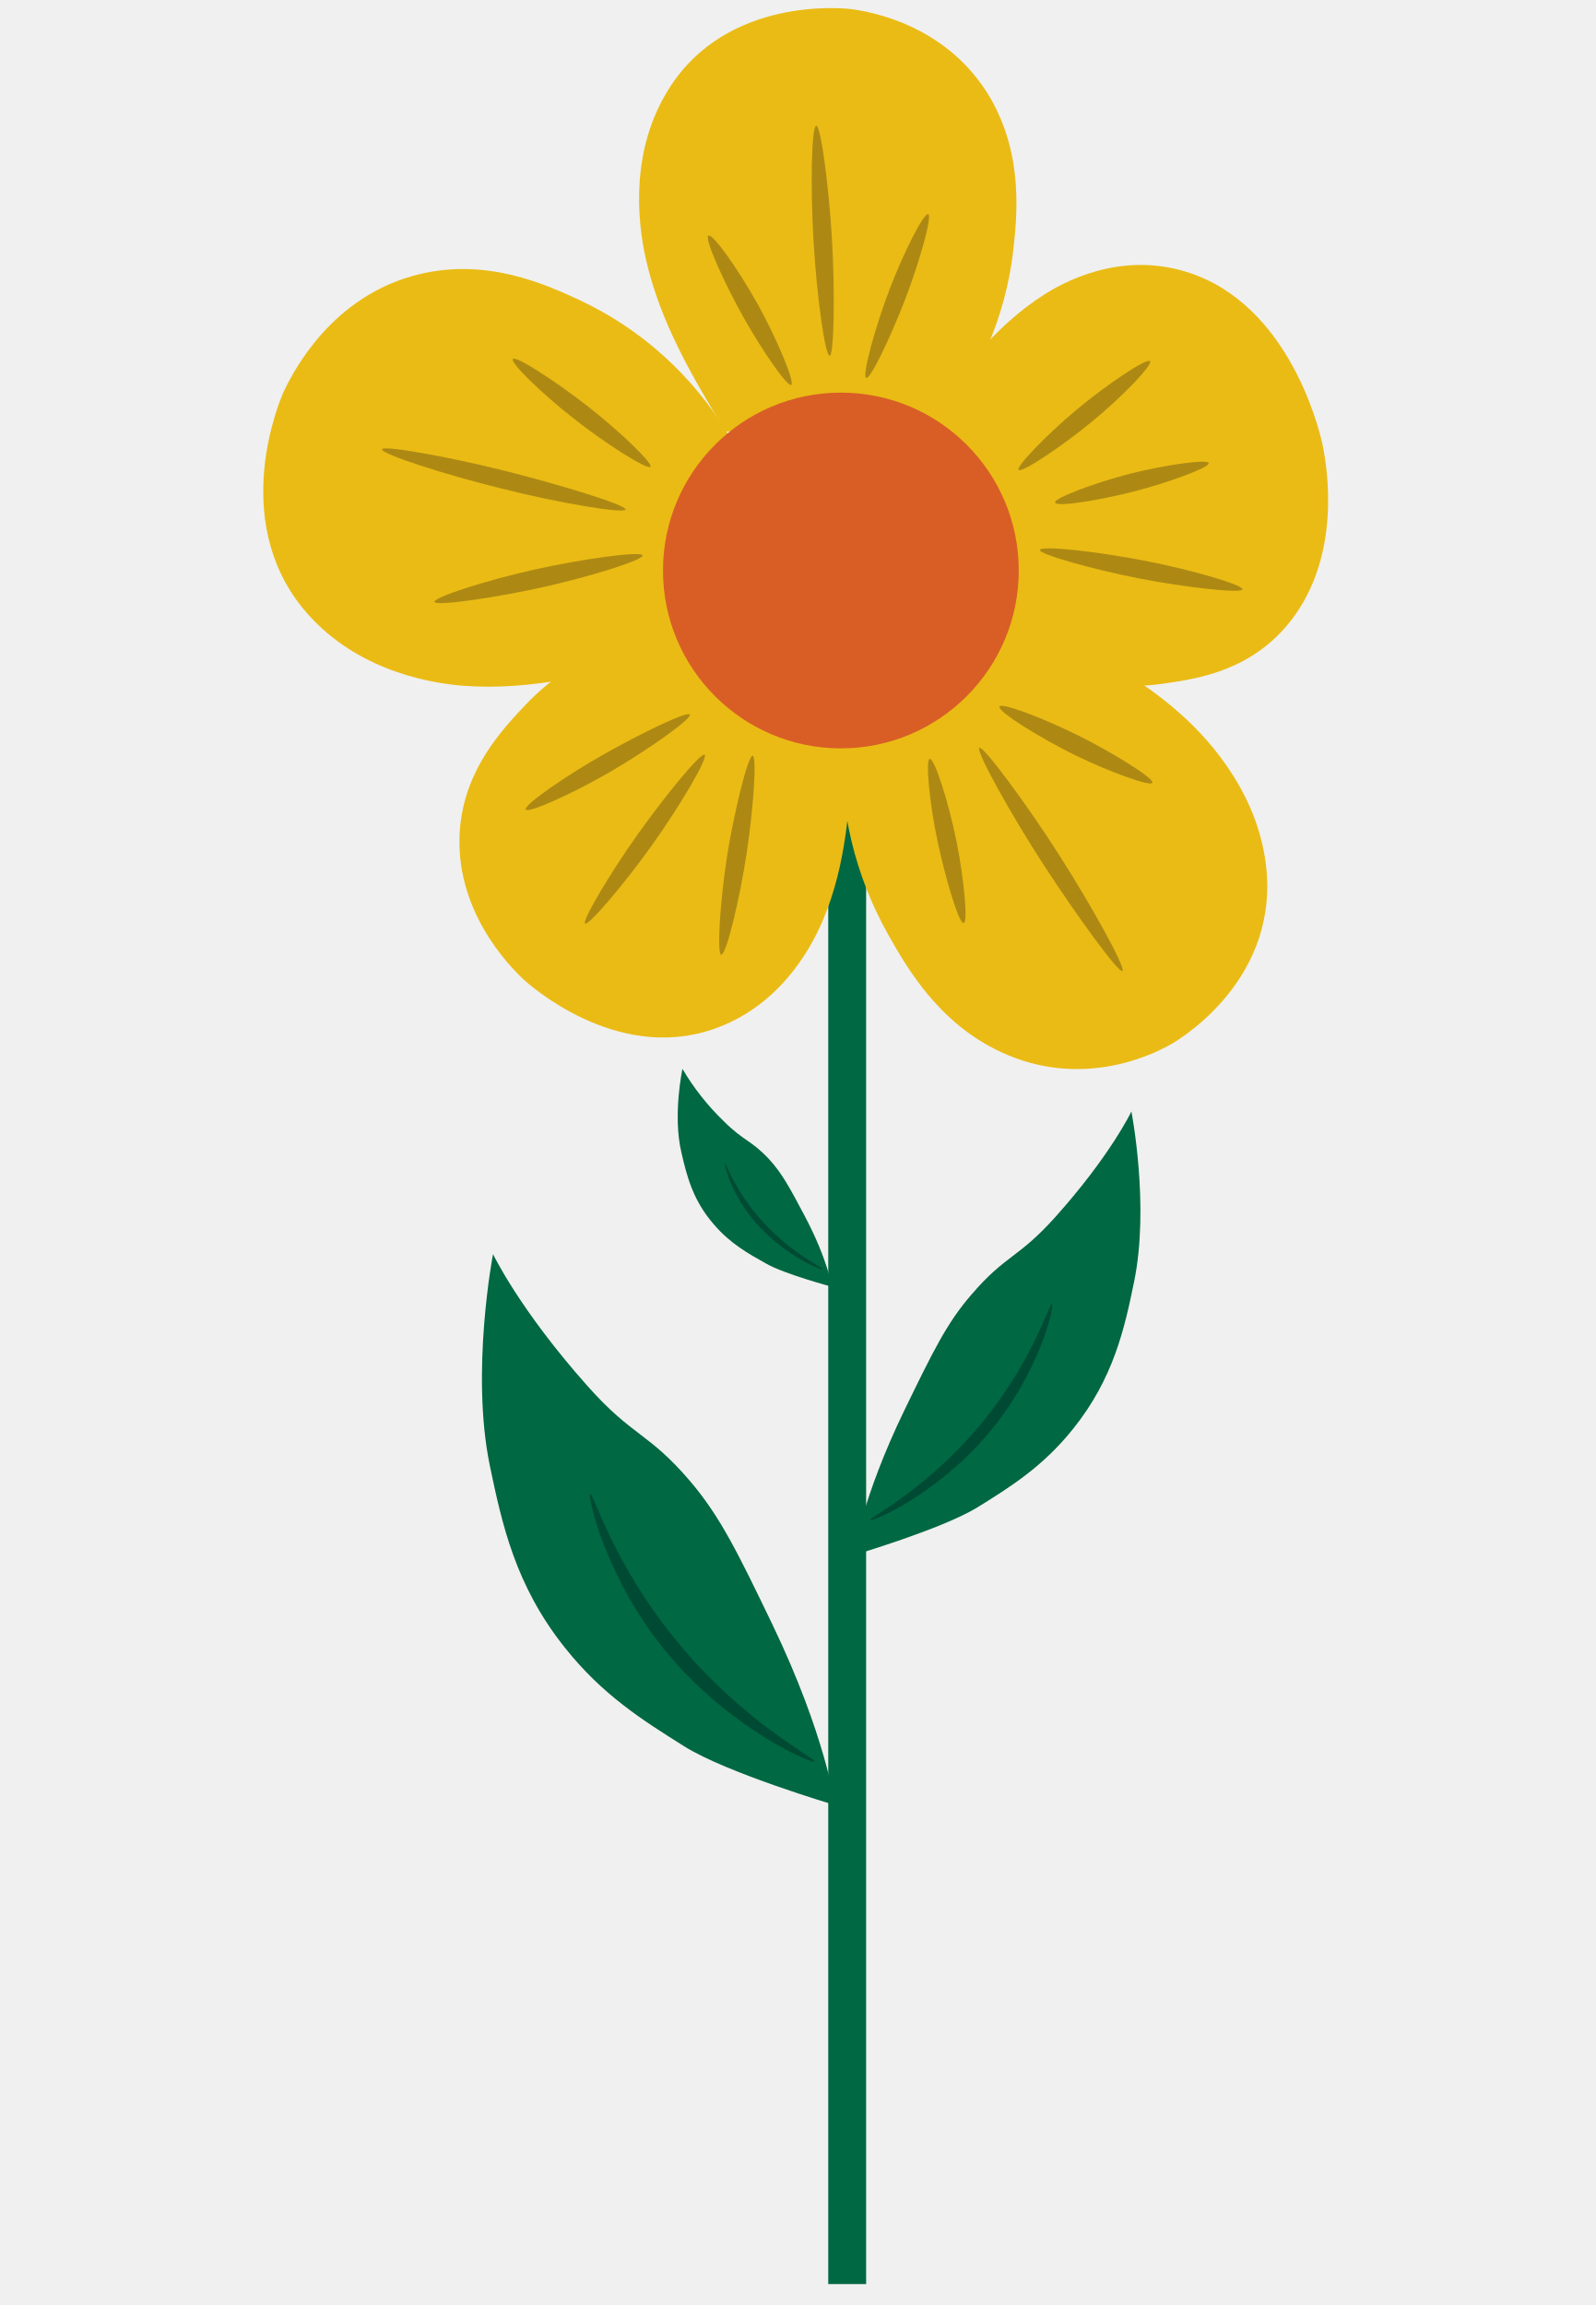
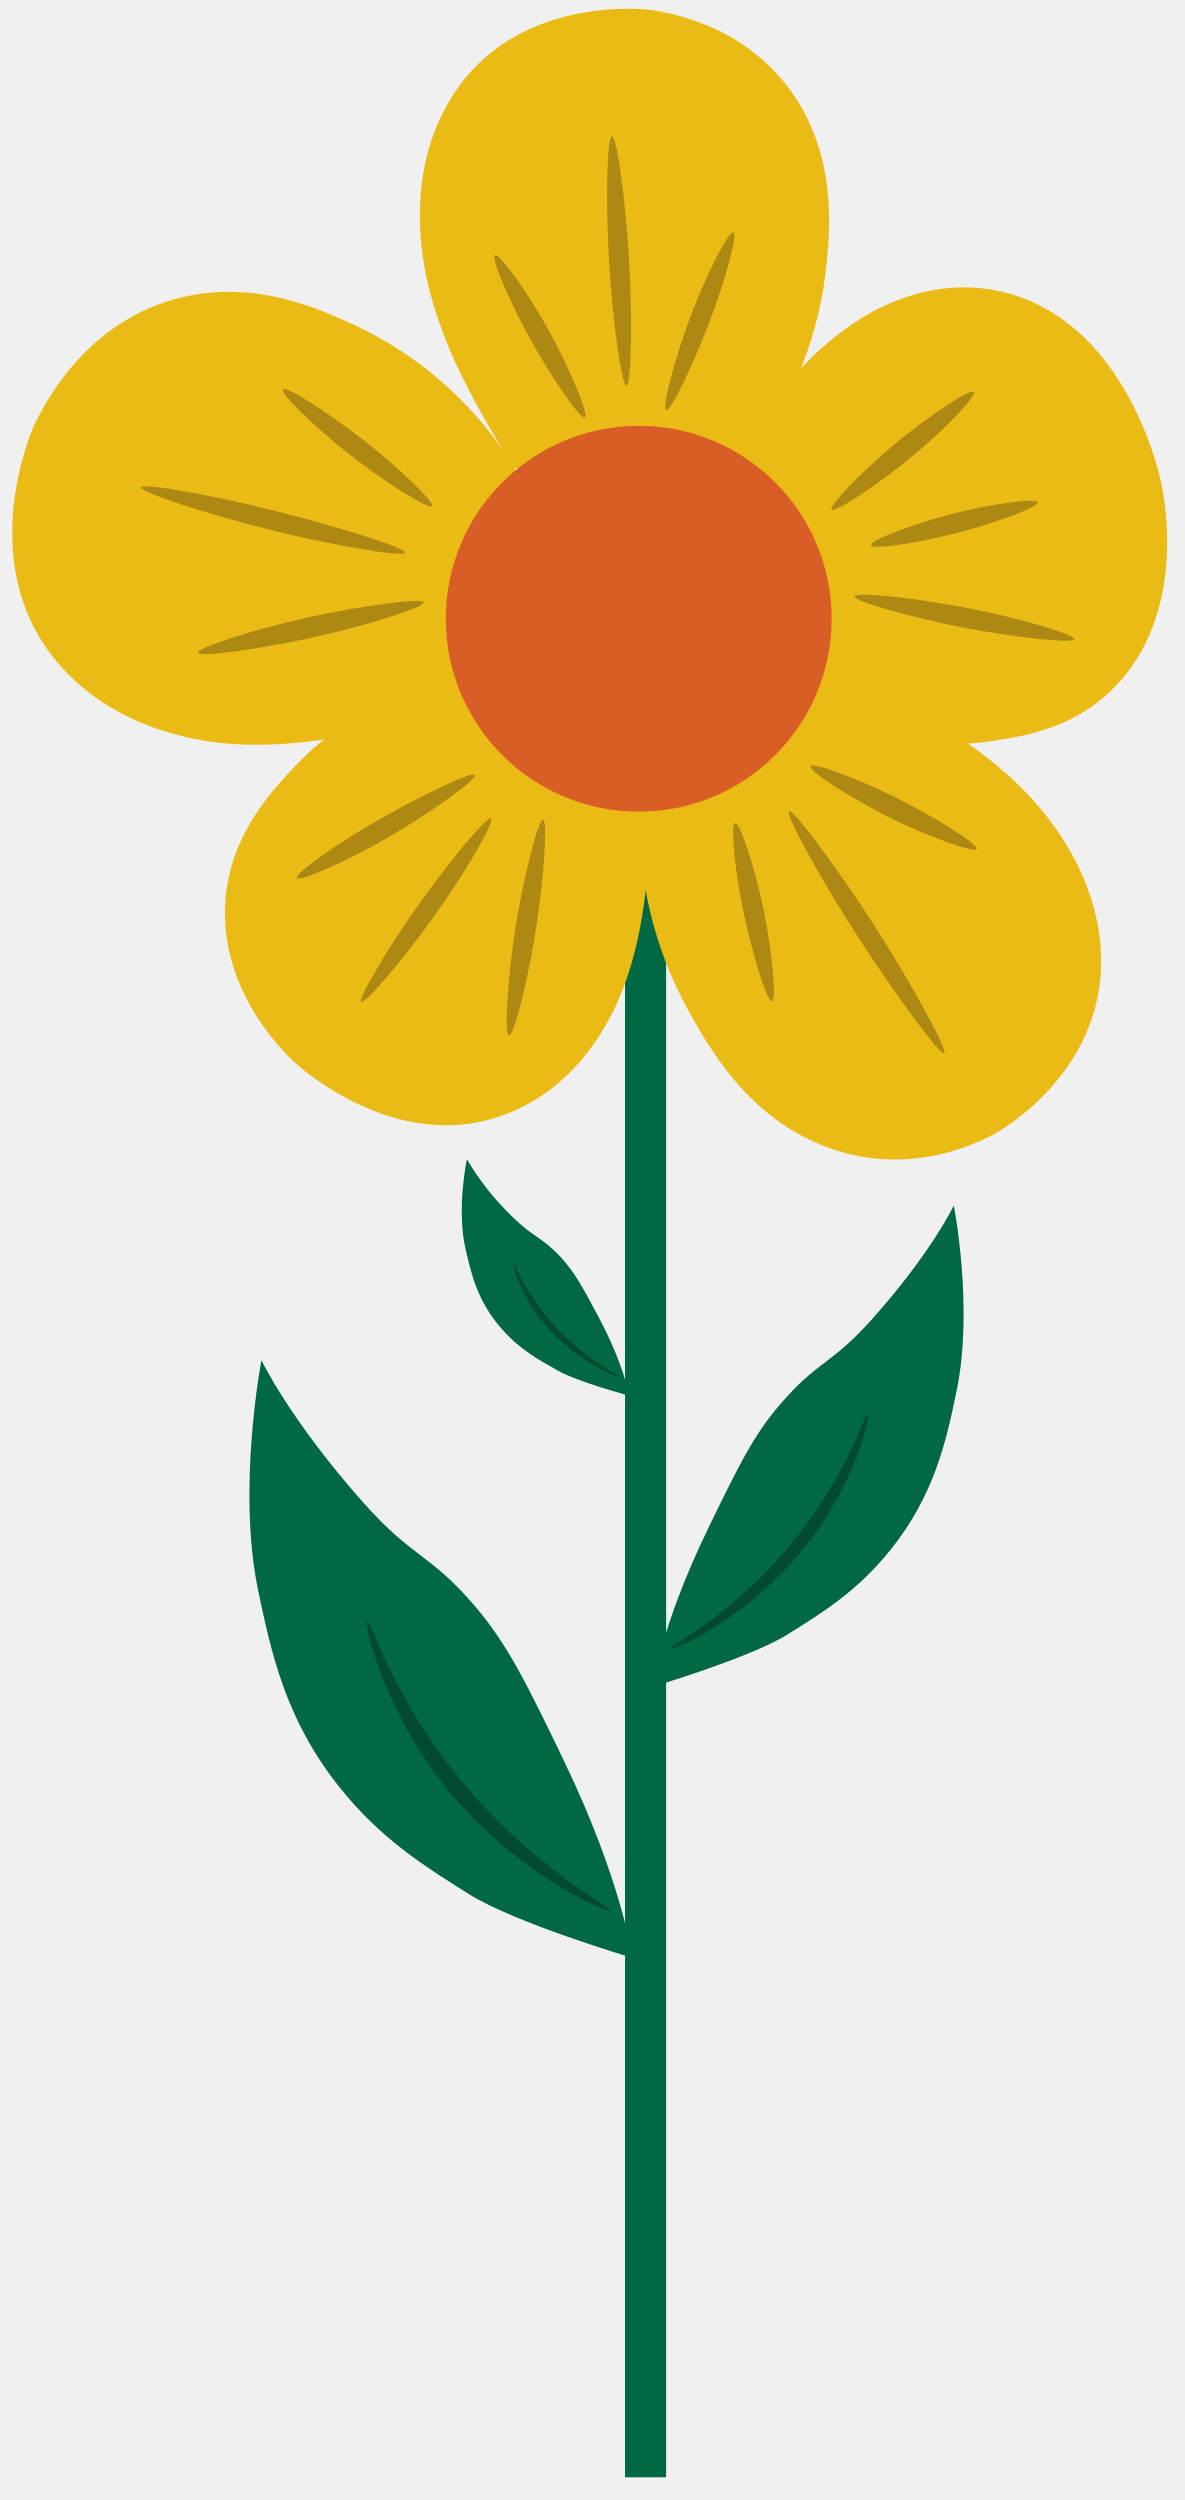
- <svg xmlns="http://www.w3.org/2000/svg" width="18" height="26" viewBox="0 0 36 76" fill="none">
+ <svg xmlns="http://www.w3.org/2000/svg" viewBox="0 0 36 76" fill="none">
  <g clip-path="url(#clip0_121_337)">
    <path d="M20.25 26.706H19.001V75.31H20.25V26.706Z" fill="#006842" />
    <path d="M15.617 14.229C14.541 12.459 13.448 10.62 12.979 8.503C12.702 7.253 12.476 4.945 13.743 2.933C15.669 -0.139 19.521 0.278 19.712 0.295C20.424 0.382 22.957 0.833 24.363 3.262C25.439 5.154 25.23 7.132 25.092 8.329C24.831 10.464 23.964 12.476 22.576 14.125" fill="#EABB14" />
    <path d="M22.072 14.021C23.252 12.407 24.45 10.776 26.115 9.717C27.087 9.093 28.996 8.26 31.13 9.075C34.392 10.325 35.278 14.524 35.312 14.732C35.468 15.513 35.902 18.324 34.271 20.441C33.004 22.09 31.234 22.367 30.176 22.523C27.538 22.94 25.369 21.899 24.415 21.361" fill="#EABB14" />
    <path d="M25.022 20.302C26.983 21.17 28.996 22.072 30.662 23.582C31.651 24.467 33.247 26.289 33.455 28.736C33.768 32.467 30.419 34.375 30.245 34.462C29.62 34.809 27.295 35.92 24.658 34.67C22.628 33.716 21.586 31.894 20.979 30.818C19.886 28.875 19.348 26.671 19.469 24.45" fill="#EABB14" />
    <path d="M13.535 21.656C11.401 22.211 9.214 22.784 6.958 22.61C5.64 22.506 3.262 22.003 1.666 20.042C-0.746 17.058 0.937 13.171 1.024 12.962C1.354 12.251 2.638 9.735 5.518 9.041C7.757 8.503 9.665 9.37 10.793 9.891C12.841 10.845 14.559 12.407 15.721 14.351" fill="#EABB14" />
    <path d="M19.817 24.571C19.713 26.515 19.608 28.493 18.828 30.332C18.377 31.408 17.301 33.23 15.184 33.941C11.973 35.035 9.11 32.432 8.971 32.31C8.451 31.825 6.664 29.985 6.854 27.365C7.011 25.335 8.277 24.033 9.023 23.235C10.898 21.291 13.153 20.701 14.177 20.511" fill="#EABB14" />
    <path d="M19.417 24.675C22.657 24.675 25.282 22.049 25.282 18.81C25.282 15.571 22.657 12.945 19.417 12.945C16.178 12.945 13.552 15.571 13.552 18.81C13.552 22.049 16.178 24.675 19.417 24.675Z" fill="#D85E26" />
    <path d="M19.053 11.73C18.897 11.765 18.619 9.735 18.515 7.93C18.411 6.195 18.446 4.182 18.602 4.147C18.758 4.113 19.018 6.143 19.122 7.861C19.227 9.579 19.192 11.696 19.053 11.73Z" fill="#AD8914" />
    <path d="M20.25 12.459C20.112 12.39 20.528 10.845 21.014 9.561C21.483 8.329 22.159 6.993 22.298 7.062C22.437 7.132 22.003 8.659 21.535 9.874C21.066 11.088 20.389 12.528 20.25 12.459Z" fill="#AD8914" />
    <path d="M15.044 7.774C15.166 7.652 16.016 8.85 16.676 10.03C17.3 11.158 17.89 12.563 17.786 12.685C17.682 12.806 16.832 11.574 16.207 10.464C15.582 9.353 14.923 7.895 15.044 7.774Z" fill="#AD8914" />
    <path d="M26.48 16.572C26.428 16.433 27.747 15.93 28.961 15.617C30.124 15.322 31.512 15.131 31.547 15.27C31.582 15.409 30.263 15.895 29.135 16.19C28.007 16.485 26.532 16.728 26.48 16.572Z" fill="#AD8914" />
    <path d="M25.977 18.133C26.029 17.977 27.885 18.185 29.482 18.498C31.009 18.793 32.709 19.296 32.657 19.435C32.605 19.574 30.748 19.365 29.239 19.07C27.729 18.775 25.942 18.272 25.977 18.133Z" fill="#AD8914" />
    <path d="M29.604 11.904C29.742 11.991 28.718 13.066 27.677 13.917C26.688 14.732 25.404 15.583 25.283 15.496C25.161 15.409 26.185 14.351 27.157 13.535C28.128 12.719 29.465 11.817 29.604 11.904Z" fill="#AD8914" />
    <path d="M23.981 24.658C24.085 24.554 25.491 26.428 26.619 28.198C27.695 29.881 28.823 31.929 28.701 32.015C28.579 32.102 27.209 30.211 26.133 28.562C25.057 26.914 23.86 24.762 23.981 24.658Z" fill="#AD8914" />
    <path d="M22.35 25.022C22.506 25.005 22.975 26.463 23.235 27.764C23.478 28.996 23.617 30.436 23.461 30.436C23.304 30.436 22.871 28.979 22.61 27.764C22.35 26.549 22.194 25.04 22.35 25.022Z" fill="#AD8914" />
    <path d="M29.69 25.803C29.673 25.959 28.267 25.456 27.07 24.866C25.925 24.294 24.623 23.478 24.641 23.304C24.658 23.131 26.064 23.669 27.191 24.224C28.319 24.779 29.725 25.647 29.69 25.803Z" fill="#AD8914" />
    <path d="M14.923 24.884C15.062 24.953 14.143 26.532 13.188 27.868C12.286 29.135 11.106 30.523 10.984 30.454C10.863 30.384 11.8 28.805 12.685 27.556C13.57 26.306 14.784 24.814 14.923 24.884Z" fill="#AD8914" />
    <path d="M14.438 23.565C14.489 23.703 13.084 24.71 11.8 25.456C10.568 26.168 9.076 26.844 9.024 26.688C8.971 26.532 10.377 25.56 11.609 24.866C12.841 24.172 14.368 23.426 14.438 23.565Z" fill="#AD8914" />
    <path d="M15.478 31.477C15.322 31.512 15.426 29.76 15.669 28.198C15.912 26.706 16.346 24.953 16.502 24.918C16.658 24.884 16.537 26.636 16.311 28.128C16.086 29.621 15.652 31.443 15.478 31.477Z" fill="#AD8914" />
    <path d="M12.32 16.797C12.32 16.953 10.116 16.589 8.208 16.103C6.368 15.652 4.286 14.975 4.286 14.819C4.286 14.663 6.49 15.062 8.294 15.513C10.099 15.964 12.32 16.641 12.32 16.797Z" fill="#AD8914" />
    <path d="M13.136 15.392C13.032 15.496 11.678 14.646 10.602 13.795C9.561 12.98 8.485 11.938 8.607 11.834C8.728 11.73 10.047 12.598 11.071 13.396C12.095 14.194 13.24 15.287 13.136 15.392Z" fill="#AD8914" />
    <path d="M6.021 19.851C5.935 19.712 7.687 19.14 9.336 18.775C10.897 18.428 12.789 18.168 12.876 18.307C12.962 18.446 11.192 19.001 9.648 19.348C8.104 19.695 6.108 19.99 6.021 19.851Z" fill="#AD8914" />
    <path d="M19.834 51.277C19.834 51.277 20.094 49.42 21.517 46.487C22.437 44.596 22.905 43.624 23.721 42.687C24.849 41.368 25.248 41.507 26.48 40.136C28.302 38.106 28.996 36.648 28.996 36.648C28.996 36.648 29.604 39.755 29.083 42.271C28.771 43.798 28.406 45.446 27.087 47.095C26.081 48.361 24.988 49.038 23.895 49.715C22.715 50.426 19.834 51.277 19.834 51.277Z" fill="#006842" />
    <path d="M20.389 50.114C20.337 50.045 22.246 49.108 24.016 46.973C25.751 44.891 26.289 42.965 26.376 42.999C26.462 43.034 25.994 45.255 24.259 47.286C22.558 49.298 20.441 50.184 20.389 50.114Z" fill="#004A34" />
    <path d="M19.227 59.519C19.227 59.519 18.914 57.211 17.162 53.567C16.034 51.225 15.444 50.01 14.455 48.847C13.067 47.216 12.563 47.39 11.054 45.689C8.815 43.173 7.948 41.351 7.948 41.351C7.948 41.351 7.201 45.221 7.843 48.327C8.243 50.236 8.676 52.266 10.307 54.313C11.557 55.892 12.893 56.725 14.247 57.576C15.652 58.461 19.227 59.519 19.227 59.519Z" fill="#006842" />
    <path d="M18.55 58.079C18.619 57.992 16.259 56.83 14.073 54.192C11.921 51.606 11.262 49.229 11.158 49.264C11.054 49.298 11.644 52.075 13.761 54.591C15.86 57.055 18.48 58.166 18.55 58.079Z" fill="#004A34" />
    <path d="M19.122 42.427C19.122 42.427 18.984 41.525 18.22 40.084C17.734 39.165 17.474 38.679 17.04 38.21C16.433 37.568 16.225 37.638 15.548 36.961C15.027 36.458 14.559 35.868 14.194 35.243C14.194 35.243 13.865 36.77 14.16 38.002C14.333 38.748 14.524 39.564 15.236 40.379C15.773 41.004 16.363 41.334 16.953 41.663C17.561 42.011 19.122 42.427 19.122 42.427Z" fill="#006842" />
    <path d="M18.828 41.854C18.862 41.82 17.821 41.351 16.867 40.31C15.912 39.269 15.635 38.349 15.6 38.366C15.565 38.384 15.808 39.477 16.745 40.466C17.682 41.455 18.793 41.889 18.828 41.854Z" fill="#004A34" />
  </g>
  <defs>
    <clipPath id="clip0_121_337">
      <rect width="35.59" height="75.483" fill="white" />
    </clipPath>
  </defs>
</svg>
